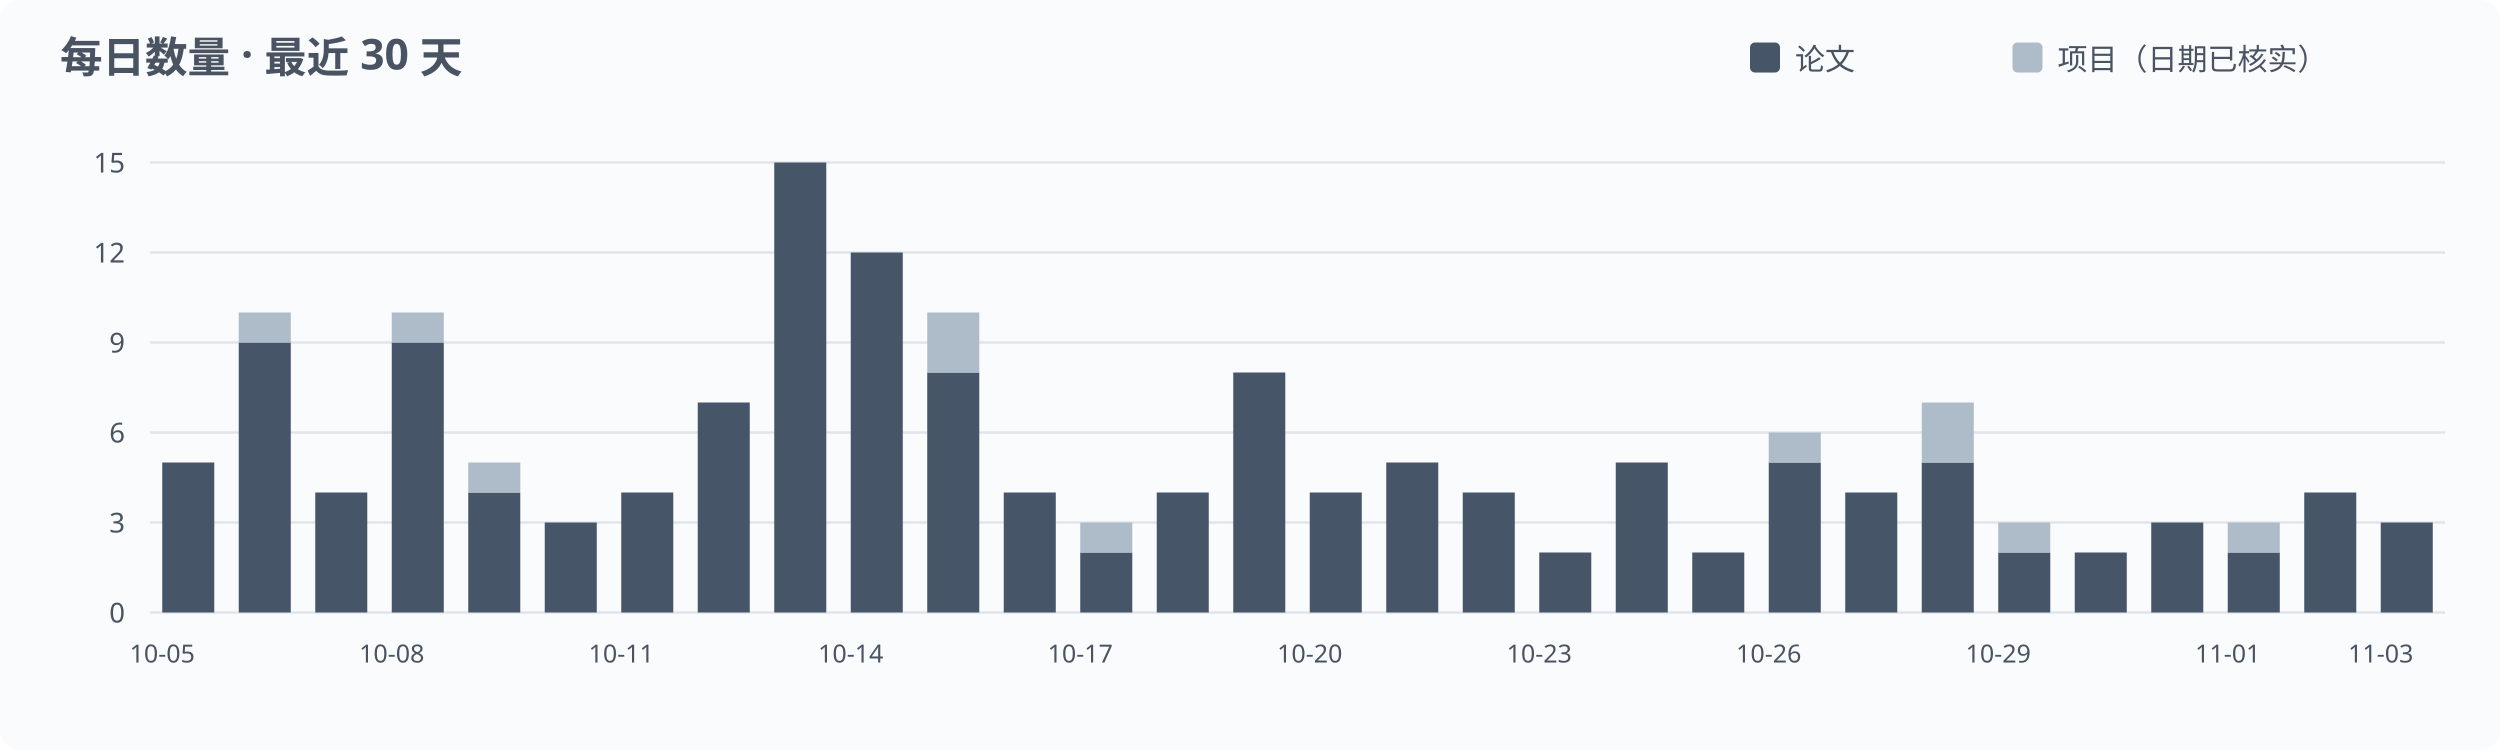
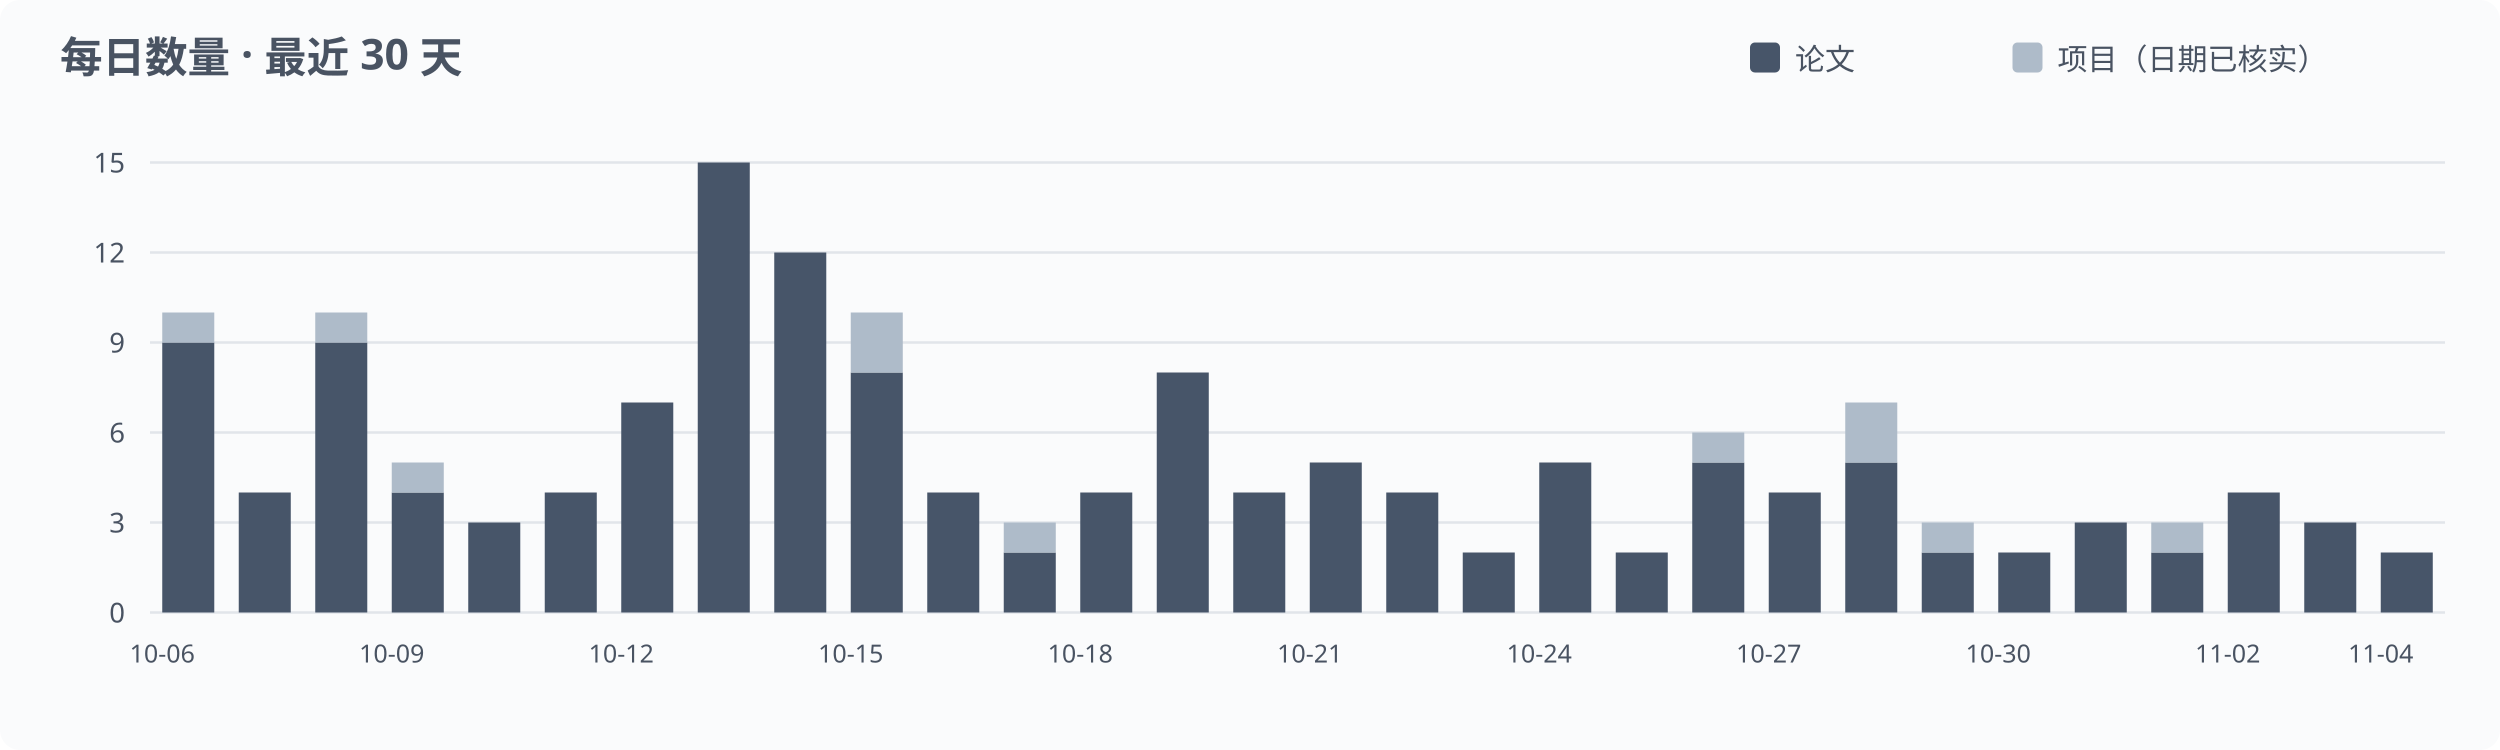
<svg xmlns="http://www.w3.org/2000/svg" width="1000" height="300" viewBox="0 0 1000 300" role="img" aria-labelledby="title desc">
  <rect width="100%" height="100%" rx="8" fill="#fafbfc" />
  <g font-family="system-ui,sans-serif" fill="#495362">
    <text x="24" y="29" font-size="17" font-weight="600">每日数量 · 最近 30 天</text>
    <rect x="700" y="17" width="12" height="12" rx="2" fill="#475569" />
    <text x="718" y="28" font-size="12">论文</text>
    <rect x="805" y="17" width="12" height="12" rx="2" fill="#aebbc9" />
    <text x="823" y="28" font-size="12">项目（日期已核实）</text>
    <path d="M60 245.0H978" stroke="#e1e5ea" />
    <text x="50" y="249.0" text-anchor="end" font-size="11">0</text>
    <path d="M60 209.0H978" stroke="#e1e5ea" />
    <text x="50" y="213.0" text-anchor="end" font-size="11">3</text>
    <path d="M60 173.0H978" stroke="#e1e5ea" />
    <text x="50" y="177.0" text-anchor="end" font-size="11">6</text>
    <path d="M60 137.0H978" stroke="#e1e5ea" />
    <text x="50" y="141.0" text-anchor="end" font-size="11">9</text>
    <path d="M60 101.0H978" stroke="#e1e5ea" />
    <text x="50" y="105.0" text-anchor="end" font-size="11">12</text>
    <path d="M60 65.0H978" stroke="#e1e5ea" />
    <text x="50" y="69.0" text-anchor="end" font-size="11">15</text>
-     <rect x="64.90" y="185.00" width="20.81" height="60.00" fill="#475569" />
-     <rect x="64.90" y="185.00" width="20.81" height="0.00" fill="#aebbc9" />
-     <text x="64.90" y="265" text-anchor="middle" font-size="10">10-05</text>
-     <rect x="95.50" y="137.00" width="20.81" height="108.00" fill="#475569" />
-     <rect x="95.50" y="125.00" width="20.81" height="12.00" fill="#aebbc9" />
-     <rect x="126.10" y="197.00" width="20.81" height="48.00" fill="#475569" />
-     <rect x="126.10" y="197.00" width="20.81" height="0.00" fill="#aebbc9" />
-     <rect x="156.70" y="137.00" width="20.81" height="108.00" fill="#475569" />
-     <rect x="156.70" y="125.00" width="20.81" height="12.00" fill="#aebbc9" />
-     <text x="156.70" y="265" text-anchor="middle" font-size="10">10-08</text>
-     <rect x="187.30" y="197.00" width="20.81" height="48.00" fill="#475569" />
-     <rect x="187.30" y="185.00" width="20.81" height="12.00" fill="#aebbc9" />
-     <rect x="217.90" y="209.00" width="20.81" height="36.00" fill="#475569" />
-     <rect x="217.90" y="209.00" width="20.81" height="0.00" fill="#aebbc9" />
-     <rect x="248.50" y="197.00" width="20.81" height="48.00" fill="#475569" />
-     <rect x="248.50" y="197.00" width="20.81" height="0.00" fill="#aebbc9" />
-     <text x="248.50" y="265" text-anchor="middle" font-size="10">10-11</text>
-     <rect x="279.10" y="161.00" width="20.81" height="84.00" fill="#475569" />
-     <rect x="279.10" y="161.00" width="20.81" height="0.00" fill="#aebbc9" />
-     <rect x="309.70" y="65.00" width="20.81" height="180.00" fill="#475569" />
-     <rect x="309.70" y="65.00" width="20.81" height="0.00" fill="#aebbc9" />
-     <rect x="340.30" y="101.00" width="20.81" height="144.00" fill="#475569" />
-     <rect x="340.30" y="101.00" width="20.81" height="0.00" fill="#aebbc9" />
-     <text x="340.30" y="265" text-anchor="middle" font-size="10">10-14</text>
-     <rect x="370.90" y="149.00" width="20.81" height="96.00" fill="#475569" />
-     <rect x="370.90" y="125.00" width="20.81" height="24.00" fill="#aebbc9" />
-     <rect x="401.50" y="197.00" width="20.81" height="48.00" fill="#475569" />
-     <rect x="401.50" y="197.00" width="20.81" height="0.00" fill="#aebbc9" />
-     <rect x="432.10" y="221.00" width="20.81" height="24.00" fill="#475569" />
-     <rect x="432.10" y="209.00" width="20.81" height="12.00" fill="#aebbc9" />
-     <text x="432.10" y="265" text-anchor="middle" font-size="10">10-17</text>
-     <rect x="462.70" y="197.00" width="20.81" height="48.00" fill="#475569" />
-     <rect x="462.70" y="197.00" width="20.81" height="0.00" fill="#aebbc9" />
-     <rect x="493.30" y="149.00" width="20.81" height="96.00" fill="#475569" />
-     <rect x="493.30" y="149.00" width="20.81" height="0.00" fill="#aebbc9" />
-     <rect x="523.90" y="197.00" width="20.81" height="48.00" fill="#475569" />
-     <rect x="523.90" y="197.00" width="20.81" height="0.00" fill="#aebbc9" />
-     <text x="523.90" y="265" text-anchor="middle" font-size="10">10-20</text>
-     <rect x="554.50" y="185.00" width="20.81" height="60.00" fill="#475569" />
-     <rect x="554.50" y="185.00" width="20.81" height="0.00" fill="#aebbc9" />
-     <rect x="585.10" y="197.00" width="20.81" height="48.00" fill="#475569" />
-     <rect x="585.10" y="197.00" width="20.81" height="0.00" fill="#aebbc9" />
-     <rect x="615.70" y="221.00" width="20.81" height="24.00" fill="#475569" />
-     <rect x="615.70" y="221.00" width="20.81" height="0.00" fill="#aebbc9" />
-     <text x="615.70" y="265" text-anchor="middle" font-size="10">10-23</text>
-     <rect x="646.30" y="185.00" width="20.81" height="60.00" fill="#475569" />
-     <rect x="646.30" y="185.00" width="20.81" height="0.00" fill="#aebbc9" />
-     <rect x="676.90" y="221.00" width="20.81" height="24.00" fill="#475569" />
-     <rect x="676.90" y="221.00" width="20.81" height="0.00" fill="#aebbc9" />
-     <rect x="707.50" y="185.00" width="20.81" height="60.00" fill="#475569" />
-     <rect x="707.50" y="173.00" width="20.81" height="12.00" fill="#aebbc9" />
-     <text x="707.50" y="265" text-anchor="middle" font-size="10">10-26</text>
-     <rect x="738.10" y="197.00" width="20.81" height="48.00" fill="#475569" />
-     <rect x="738.10" y="197.00" width="20.81" height="0.00" fill="#aebbc9" />
-     <rect x="768.70" y="185.00" width="20.81" height="60.00" fill="#475569" />
-     <rect x="768.70" y="161.00" width="20.81" height="24.00" fill="#aebbc9" />
+     <rect x="64.90" y="137.00" width="20.81" height="108.00" fill="#475569" />
+     <rect x="64.90" y="125.00" width="20.81" height="12.00" fill="#aebbc9" />
+     <text x="64.90" y="265" text-anchor="middle" font-size="10">10-06</text>
+     <rect x="95.50" y="197.00" width="20.81" height="48.00" fill="#475569" />
+     <rect x="95.50" y="197.00" width="20.81" height="0.00" fill="#aebbc9" />
+     <rect x="126.10" y="137.00" width="20.81" height="108.00" fill="#475569" />
+     <rect x="126.10" y="125.00" width="20.81" height="12.00" fill="#aebbc9" />
+     <rect x="156.70" y="197.00" width="20.81" height="48.00" fill="#475569" />
+     <rect x="156.70" y="185.00" width="20.81" height="12.00" fill="#aebbc9" />
+     <text x="156.70" y="265" text-anchor="middle" font-size="10">10-09</text>
+     <rect x="187.30" y="209.00" width="20.81" height="36.00" fill="#475569" />
+     <rect x="187.30" y="209.00" width="20.81" height="0.00" fill="#aebbc9" />
+     <rect x="217.90" y="197.00" width="20.81" height="48.00" fill="#475569" />
+     <rect x="217.90" y="197.00" width="20.81" height="0.00" fill="#aebbc9" />
+     <rect x="248.50" y="161.00" width="20.81" height="84.00" fill="#475569" />
+     <rect x="248.50" y="161.00" width="20.81" height="0.00" fill="#aebbc9" />
+     <text x="248.50" y="265" text-anchor="middle" font-size="10">10-12</text>
+     <rect x="279.10" y="65.00" width="20.81" height="180.00" fill="#475569" />
+     <rect x="279.10" y="65.00" width="20.81" height="0.00" fill="#aebbc9" />
+     <rect x="309.70" y="101.00" width="20.81" height="144.00" fill="#475569" />
+     <rect x="309.70" y="101.00" width="20.81" height="0.00" fill="#aebbc9" />
+     <rect x="340.30" y="149.00" width="20.81" height="96.00" fill="#475569" />
+     <rect x="340.30" y="125.00" width="20.81" height="24.00" fill="#aebbc9" />
+     <text x="340.30" y="265" text-anchor="middle" font-size="10">10-15</text>
+     <rect x="370.90" y="197.00" width="20.81" height="48.00" fill="#475569" />
+     <rect x="370.90" y="197.00" width="20.81" height="0.00" fill="#aebbc9" />
+     <rect x="401.50" y="221.00" width="20.81" height="24.00" fill="#475569" />
+     <rect x="401.50" y="209.00" width="20.81" height="12.00" fill="#aebbc9" />
+     <rect x="432.10" y="197.00" width="20.81" height="48.00" fill="#475569" />
+     <rect x="432.10" y="197.00" width="20.81" height="0.00" fill="#aebbc9" />
+     <text x="432.10" y="265" text-anchor="middle" font-size="10">10-18</text>
+     <rect x="462.70" y="149.00" width="20.81" height="96.00" fill="#475569" />
+     <rect x="462.70" y="149.00" width="20.81" height="0.00" fill="#aebbc9" />
+     <rect x="493.30" y="197.00" width="20.81" height="48.00" fill="#475569" />
+     <rect x="493.30" y="197.00" width="20.81" height="0.00" fill="#aebbc9" />
+     <rect x="523.90" y="185.00" width="20.81" height="60.00" fill="#475569" />
+     <rect x="523.90" y="185.00" width="20.81" height="0.00" fill="#aebbc9" />
+     <text x="523.90" y="265" text-anchor="middle" font-size="10">10-21</text>
+     <rect x="554.50" y="197.00" width="20.81" height="48.00" fill="#475569" />
+     <rect x="554.50" y="197.00" width="20.81" height="0.00" fill="#aebbc9" />
+     <rect x="585.10" y="221.00" width="20.81" height="24.00" fill="#475569" />
+     <rect x="585.10" y="221.00" width="20.81" height="0.00" fill="#aebbc9" />
+     <rect x="615.70" y="185.00" width="20.81" height="60.00" fill="#475569" />
+     <rect x="615.70" y="185.00" width="20.81" height="0.00" fill="#aebbc9" />
+     <text x="615.70" y="265" text-anchor="middle" font-size="10">10-24</text>
+     <rect x="646.30" y="221.00" width="20.81" height="24.00" fill="#475569" />
+     <rect x="646.30" y="221.00" width="20.81" height="0.00" fill="#aebbc9" />
+     <rect x="676.90" y="185.00" width="20.81" height="60.00" fill="#475569" />
+     <rect x="676.90" y="173.00" width="20.81" height="12.00" fill="#aebbc9" />
+     <rect x="707.50" y="197.00" width="20.81" height="48.00" fill="#475569" />
+     <rect x="707.50" y="197.00" width="20.81" height="0.00" fill="#aebbc9" />
+     <text x="707.50" y="265" text-anchor="middle" font-size="10">10-27</text>
+     <rect x="738.10" y="185.00" width="20.81" height="60.00" fill="#475569" />
+     <rect x="738.10" y="161.00" width="20.81" height="24.00" fill="#aebbc9" />
+     <rect x="768.70" y="221.00" width="20.81" height="24.00" fill="#475569" />
+     <rect x="768.70" y="209.00" width="20.81" height="12.00" fill="#aebbc9" />
    <rect x="799.30" y="221.00" width="20.81" height="24.00" fill="#475569" />
-     <rect x="799.30" y="209.00" width="20.81" height="12.00" fill="#aebbc9" />
-     <text x="799.30" y="265" text-anchor="middle" font-size="10">10-29</text>
-     <rect x="829.90" y="221.00" width="20.81" height="24.00" fill="#475569" />
-     <rect x="829.90" y="221.00" width="20.81" height="0.00" fill="#aebbc9" />
-     <rect x="860.50" y="209.00" width="20.81" height="36.00" fill="#475569" />
-     <rect x="860.50" y="209.00" width="20.81" height="0.00" fill="#aebbc9" />
-     <rect x="891.10" y="221.00" width="20.81" height="24.00" fill="#475569" />
-     <rect x="891.10" y="209.00" width="20.81" height="12.00" fill="#aebbc9" />
-     <text x="891.10" y="265" text-anchor="middle" font-size="10">11-01</text>
-     <rect x="921.70" y="197.00" width="20.81" height="48.00" fill="#475569" />
-     <rect x="921.70" y="197.00" width="20.81" height="0.00" fill="#aebbc9" />
-     <rect x="952.30" y="209.00" width="20.81" height="36.00" fill="#475569" />
-     <rect x="952.30" y="209.00" width="20.81" height="0.00" fill="#aebbc9" />
-     <text x="952.30" y="265" text-anchor="middle" font-size="10">11-03</text>
+     <rect x="799.30" y="221.00" width="20.81" height="0.00" fill="#aebbc9" />
+     <text x="799.30" y="265" text-anchor="middle" font-size="10">10-30</text>
+     <rect x="829.90" y="209.00" width="20.81" height="36.00" fill="#475569" />
+     <rect x="829.90" y="209.00" width="20.81" height="0.00" fill="#aebbc9" />
+     <rect x="860.50" y="221.00" width="20.81" height="24.00" fill="#475569" />
+     <rect x="860.50" y="209.00" width="20.81" height="12.00" fill="#aebbc9" />
+     <rect x="891.10" y="197.00" width="20.81" height="48.00" fill="#475569" />
+     <rect x="891.10" y="197.00" width="20.81" height="0.00" fill="#aebbc9" />
+     <text x="891.10" y="265" text-anchor="middle" font-size="10">11-02</text>
+     <rect x="921.70" y="209.00" width="20.81" height="36.00" fill="#475569" />
+     <rect x="921.70" y="209.00" width="20.81" height="0.00" fill="#aebbc9" />
+     <rect x="952.30" y="221.00" width="20.81" height="24.00" fill="#475569" />
+     <rect x="952.30" y="221.00" width="20.81" height="0.00" fill="#aebbc9" />
+     <text x="952.30" y="265" text-anchor="middle" font-size="10">11-04</text>
  </g>
</svg>
